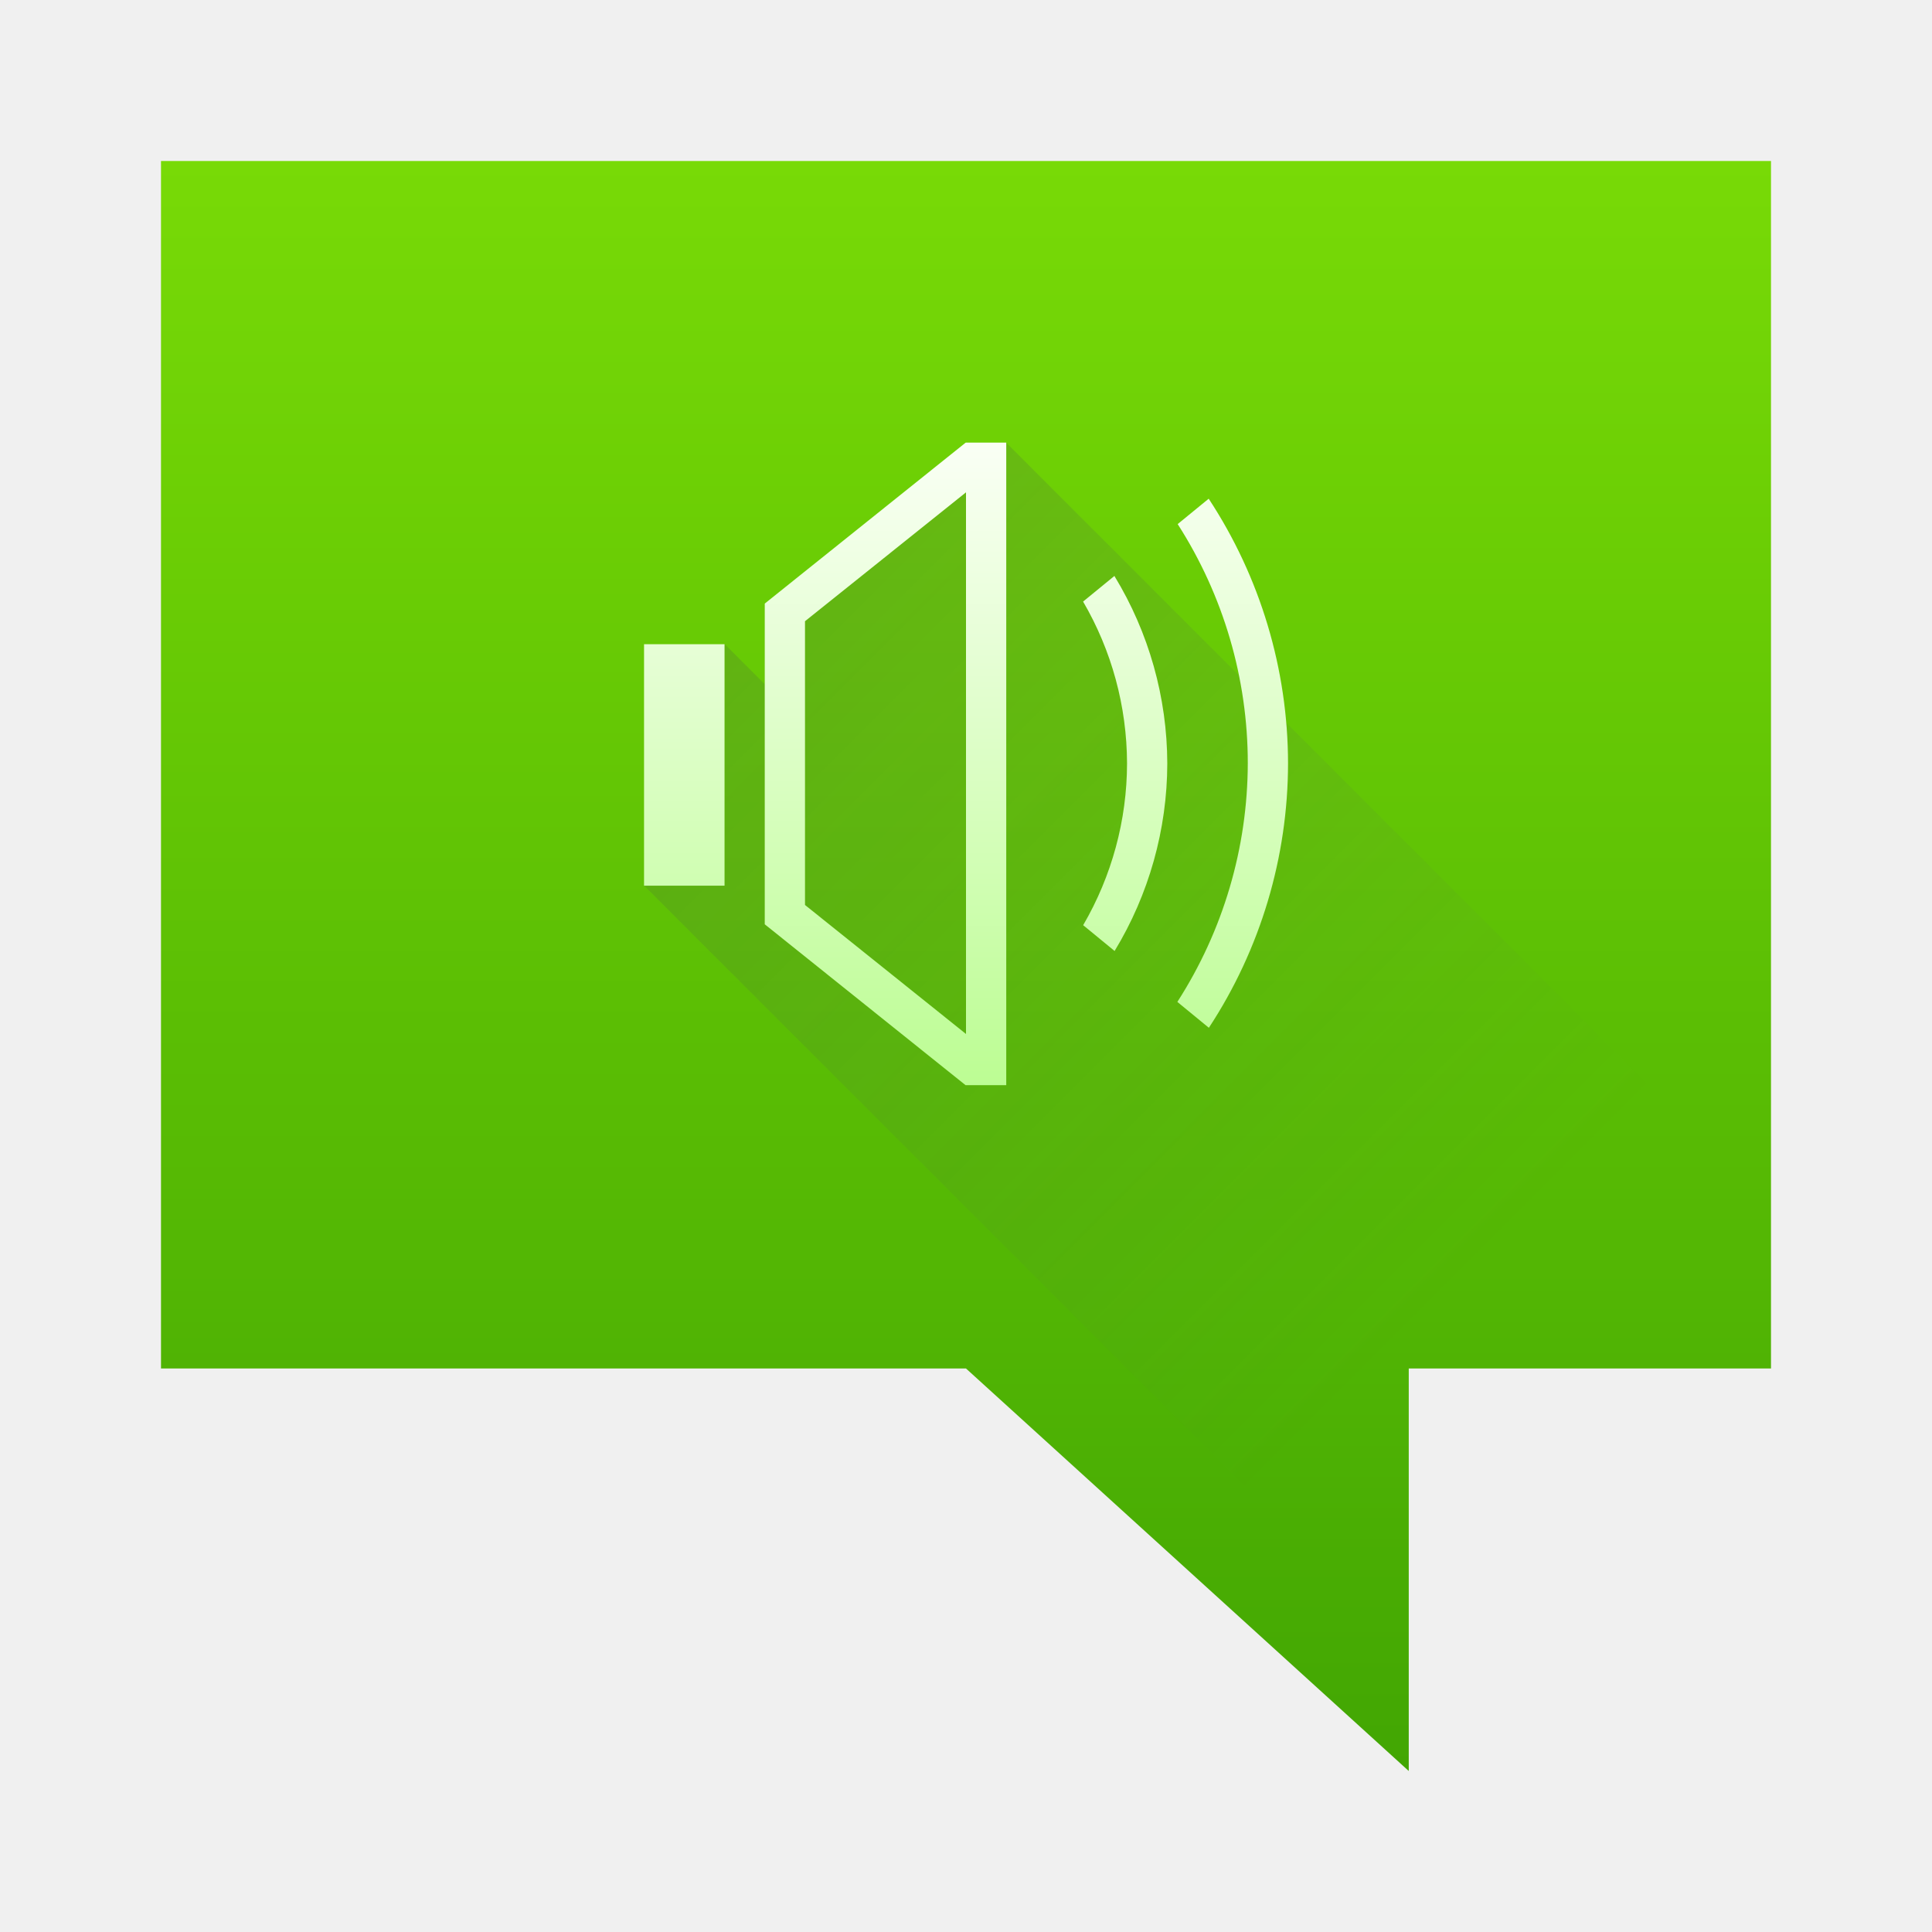
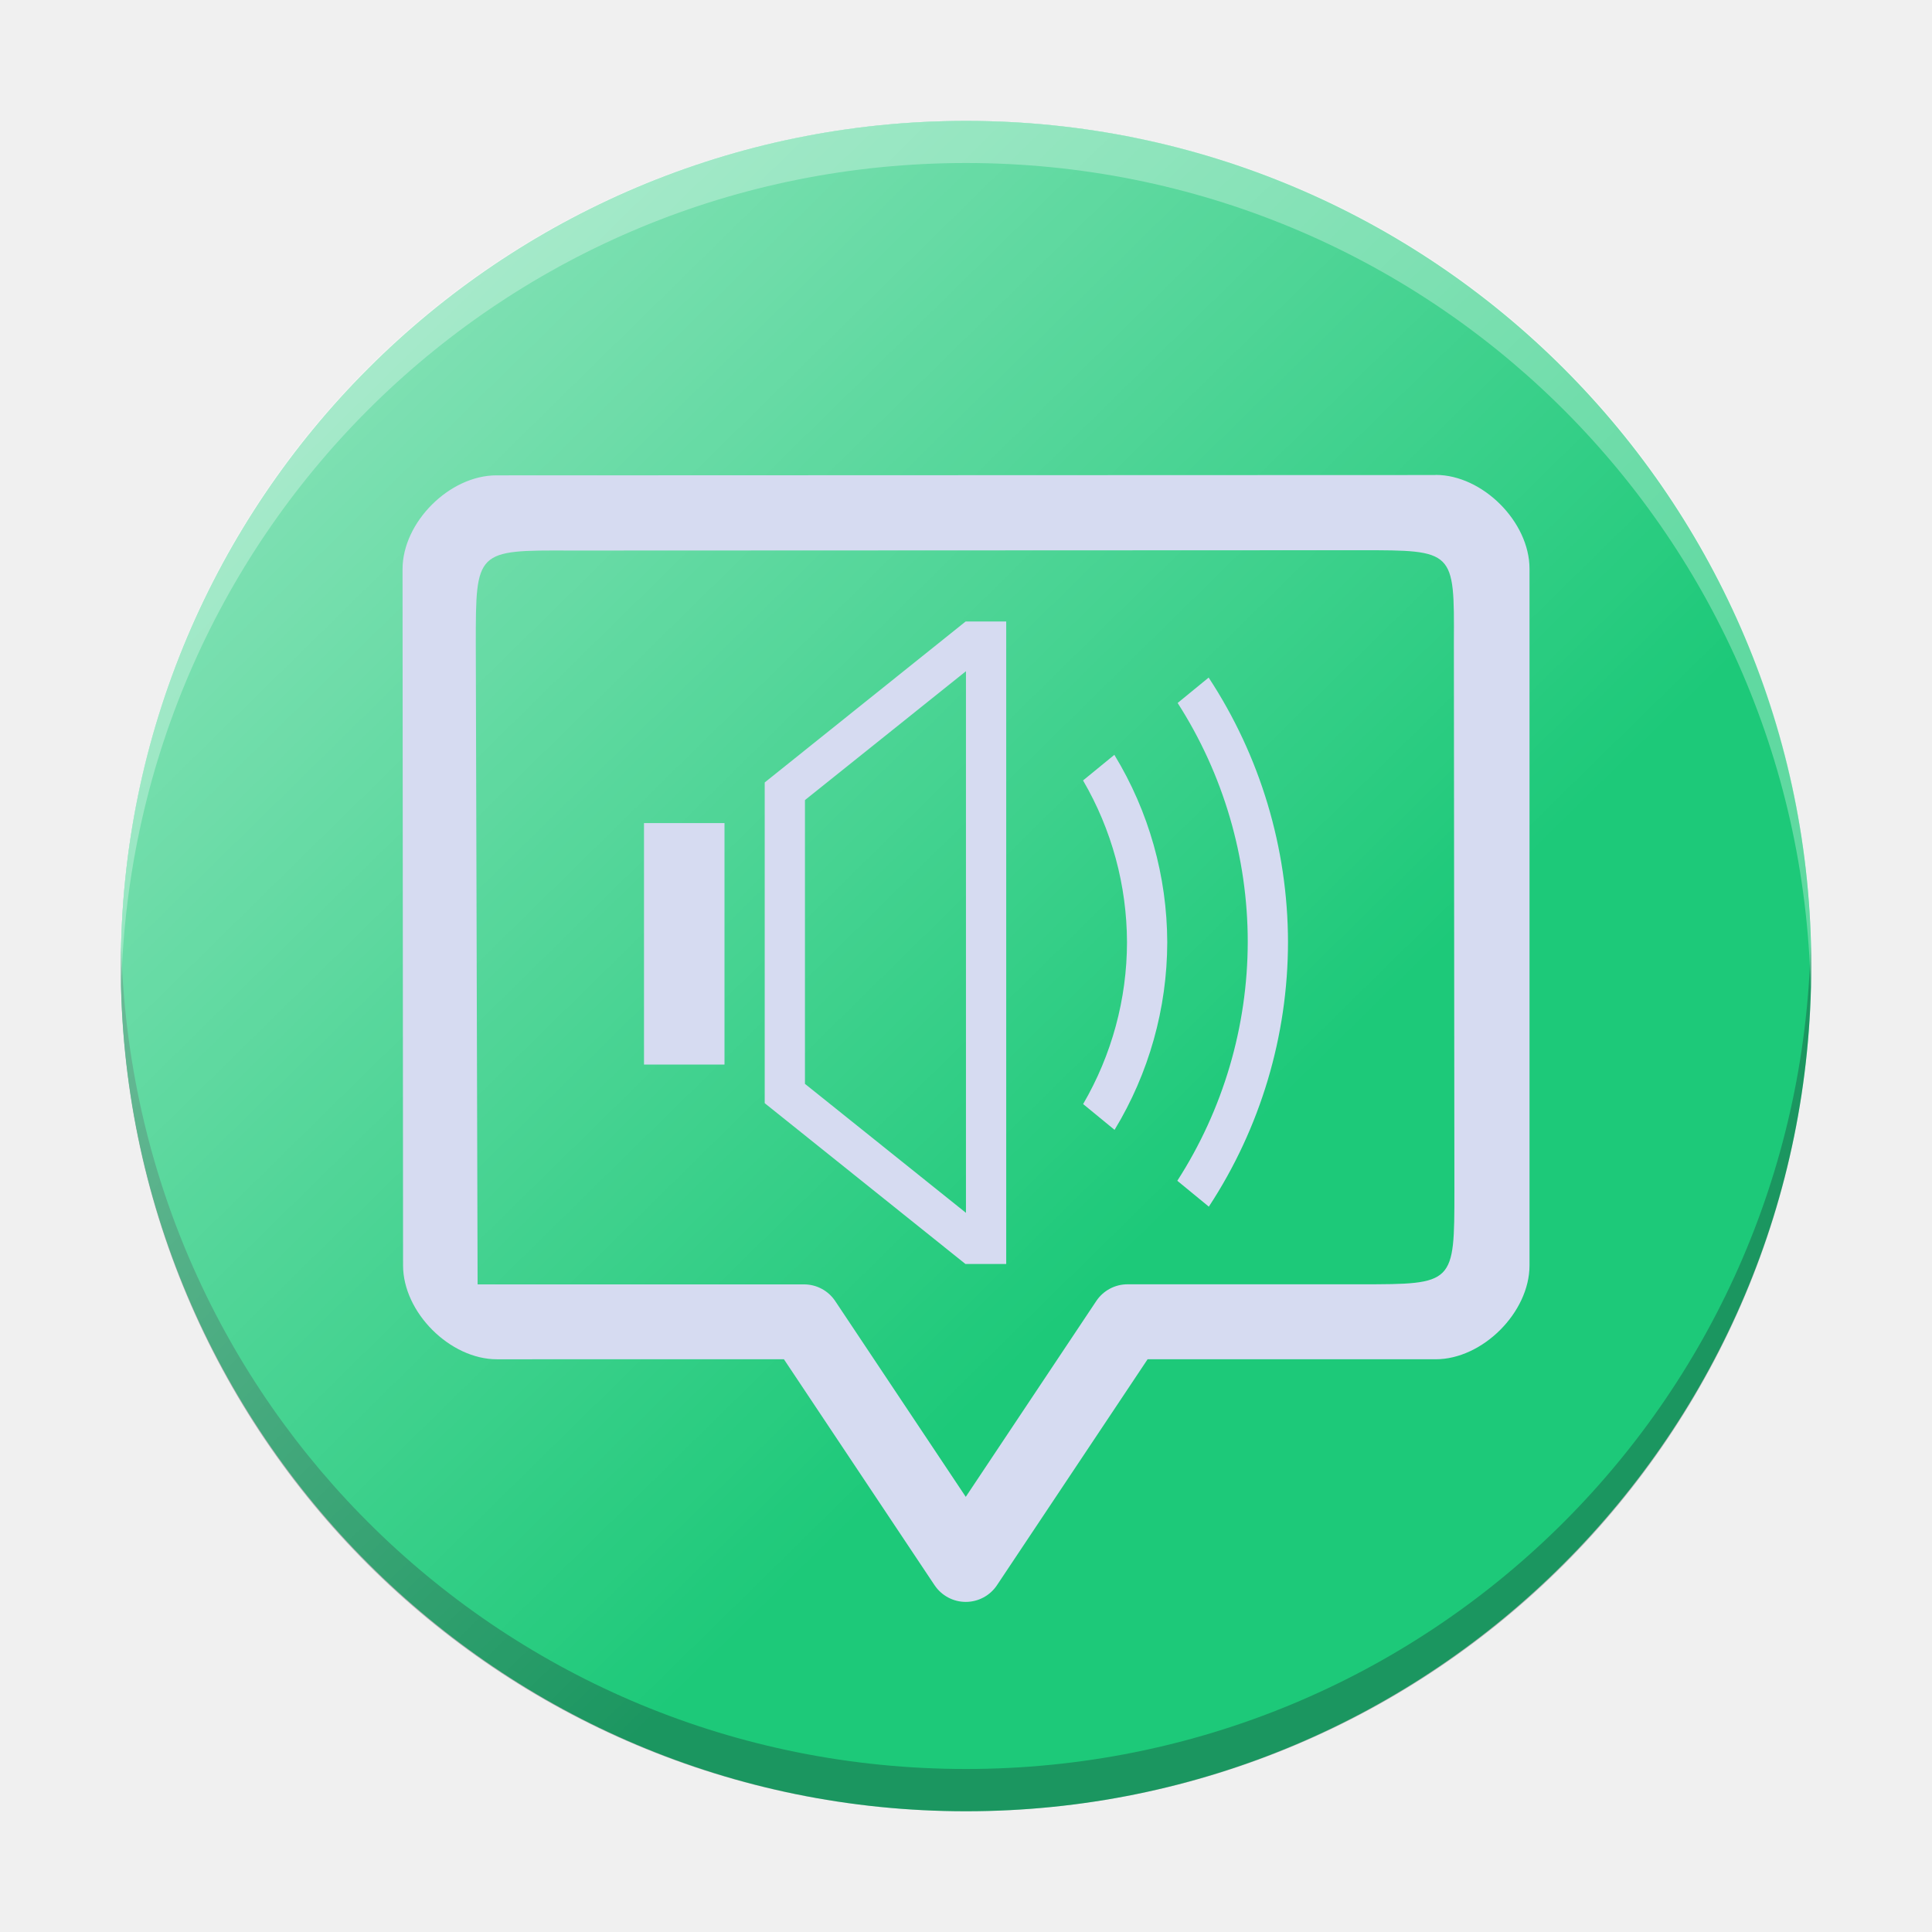
- <svg xmlns="http://www.w3.org/2000/svg" width="48" height="48">
-   <defs>
+ <svg xmlns="http://www.w3.org/2000/svg" xmlns:xlink="http://www.w3.org/1999/xlink" width="48" height="48" version="1.1" id="svg29">
+   <defs id="defs17">
    <linearGradient id="a" y1="44" y2="4" x2="0" gradientUnits="userSpaceOnUse">
-       <stop stop-color="#42a603" />
-       <stop offset="1" stop-color="#78da06" />
+       <stop stop-color="#42a603" id="stop2" />
+       <stop offset="1" stop-color="#78da06" id="stop4" />
    </linearGradient>
-     <linearGradient id="b" y1="514" x1="398.57" y2="534" x2="418.57" gradientUnits="userSpaceOnUse">
-       <stop stop-color="#383e51" />
-       <stop offset="1" stop-color="#655c6f" stop-opacity="0" />
+     <linearGradient id="b" y1="514" x1="398.57" y2="534" x2="418.57" gradientUnits="userSpaceOnUse" gradientTransform="translate(-469.4766,-518.778)">
+       <stop stop-color="#383e51" id="stop7" />
+       <stop offset="1" stop-color="#655c6f" stop-opacity="0" id="stop9" />
    </linearGradient>
-     <linearGradient id="c" y1="19.04" y2="3.036" x2="0" gradientUnits="userSpaceOnUse">
-       <stop stop-color="#bcfd93" />
-       <stop offset="1" stop-color="#fafff5" />
+     <linearGradient id="c" y1="19.04" y2="3.036" x2="0" gradientUnits="userSpaceOnUse" gradientTransform="translate(-71.90656,-11.018)">
+       <stop stop-color="#bcfd93" id="stop12" />
+       <stop offset="1" stop-color="#fafff5" id="stop14" />
+     </linearGradient>
+     <linearGradient xlink:href="#b-3" id="linearGradient4412" gradientUnits="userSpaceOnUse" gradientTransform="matrix(1.049961,0,0,1.049904,30.30055,-1.195799)" x1="-7.283" y1="15.656" x2="11.881" y2="33.523" />
+     <linearGradient id="b-3" y1="23.775" x1="22.54" y2="44.054" x2="42.646" gradientUnits="userSpaceOnUse" gradientTransform="translate(30)">
+       <stop stop-color="#292c2f" id="stop7-6" />
+       <stop offset="1" stop-color="#292c2f" stop-opacity="0" id="stop9-7" />
+     </linearGradient>
+     <linearGradient xlink:href="#b-3" id="linearGradient4384" gradientUnits="userSpaceOnUse" gradientTransform="matrix(1.049961,0,0,1.049904,30.30055,-1.195799)" x1="-21.261" y1="13.899" x2="10.555" y2="48.902" />
+     <linearGradient xlink:href="#linearGradient4416" id="linearGradient4422" x1="-30.501" y1="28.25" x2="-10.501" y2="7.875" gradientUnits="userSpaceOnUse" gradientTransform="matrix(1.049961,0,0,1.049904,1.198267,-1.195799)" />
+     <linearGradient id="linearGradient4416">
+       <stop style="stop-color:#ffffff;stop-opacity:0" offset="0" id="stop2-5" />
+       <stop style="stop-color:#ffffff;stop-opacity:1" offset="1" id="stop4-3" />
+     </linearGradient>
+     <linearGradient id="c-2" y1="19.04" y2="3.036" x2="0" gradientUnits="userSpaceOnUse" gradientTransform="translate(12.999,12.40436)">
+       <stop stop-color="#bcfd93" id="stop12-7" />
+       <stop offset="1" stop-color="#fafff5" id="stop14-0" />
    </linearGradient>
  </defs>
-   <g transform="translate(-384.57-499.8)">
-     <g fill-rule="evenodd">
-       <path fill="url(#a)" d="m4 4v30h20l11 10v-10h9v-30z" transform="translate(384.57 499.8)" />
-       <path opacity=".2" fill="url(#b)" d="m409.57 510.8l-6 4v2l-1-1v6h-2l26 26h2v-18l-8-8z" />
-     </g>
-     <path stroke-opacity=".55" fill="url(#c)" stroke-width="2.8" d="m10.988 3.04l-4.988 3.996v7.968l4.988 3.996h1.012v-15.964h-1zm.012 1.232v13.457l-4-3.205v-7.05zm6.03.158l-.771.631c1.137 1.772 1.742 3.834 1.742 5.939-.004 2.104-.611 4.162-1.75 5.932l.783.643c1.282-1.953 1.965-4.238 1.967-6.574-.004-2.335-.689-4.619-1.971-6.57m-2.34 1.916l-.781.639c.712 1.219 1.088 2.604 1.092 4.02-.002 1.412-.378 2.798-1.09 4.02l.781.641c.853-1.404 1.306-3.02 1.309-4.658-.004-1.642-.457-3.251-1.311-4.654m-11.689 1.69v6h2v-6z" transform="translate(397.57 507.76)" />
-   </g>
+   <rect style="color:#000000;clip-rule:nonzero;display:inline;overflow:visible;visibility:visible;isolation:auto;mix-blend-mode:normal;color-interpolation:sRGB;color-interpolation-filters:linearRGB;solid-color:#000000;solid-opacity:1;fill:#1dc979;fill-opacity:1;fill-rule:nonzero;stroke-width:1.05;stroke-linecap:butt;stroke-linejoin:miter;stroke-miterlimit:4;stroke-dasharray:none;stroke-dashoffset:0;stroke-opacity:1;color-rendering:auto;image-rendering:auto;shape-rendering:auto;text-rendering:auto;enable-background:accumulate" transform="scale(-1,1)" height="41.996" rx="20.999" y="3.004" x="-45" width="41.998" id="rect17" />
+   <path d="m 3.013,23.477 c -0.004,0.175 -0.013,0.349 -0.013,0.525 C 3,35.635 12.366,45 23.999,45 c 11.634,0 20.999,-9.365 20.999,-20.998 0,-0.176 -0.008,-0.35 -0.013,-0.525 -0.277,11.388 -9.534,20.473 -20.987,20.473 -11.457,0 -20.709,-9.085 -20.987,-20.473" style="opacity:0.3;fill:#161e25;stroke-width:2.94;stroke-opacity:0.55" id="path19-5" />
+   <path style="opacity:0.3;fill:#ffffff;fill-opacity:1;stroke-width:2.94;stroke-opacity:0.55" d="m 3.013,24.523 c -0.004,-0.175 -0.013,-0.349 -0.013,-0.525 0,-11.633 9.366,-20.998 20.999,-20.998 11.634,0 20.999,9.365 20.999,20.998 0,0.176 -0.008,0.35 -0.013,0.525 C 44.709,13.135 35.452,4.05 23.999,4.05 c -11.457,0 -20.709,9.085 -20.987,20.473" id="path21-6" />
+   <rect width="41.998" x="-45" y="3.004" rx="20.999" height="41.996" transform="scale(-1,1)" style="color:#000000;clip-rule:nonzero;display:inline;overflow:visible;visibility:visible;opacity:0.45;isolation:auto;mix-blend-mode:normal;color-interpolation:sRGB;color-interpolation-filters:linearRGB;solid-color:#000000;solid-opacity:1;fill:url(#linearGradient4422);fill-opacity:1;fill-rule:nonzero;stroke-width:1.05;stroke-linecap:butt;stroke-linejoin:miter;stroke-miterlimit:4;stroke-dasharray:none;stroke-dashoffset:0;stroke-opacity:1;color-rendering:auto;image-rendering:auto;shape-rendering:auto;text-rendering:auto;enable-background:accumulate" id="rect45" />
+   <path d="m 35.668,11.802 -23.335,0.008 v 0 c -1.166,0 -2.332,1.166 -2.332,2.332 l 0.013,17.297 c 0,1.166 1.166,2.332 2.332,2.332 v 0 l 7.13,-0.001 3.742,5.613 2.26e-4,-2.26e-4 c 0.173,0.26 0.464,0.416 0.776,0.416 0.312,0 0.603,-0.156 0.776,-0.416 l 3.742,-5.613 7.156,0.001 h 1e-5 c 1.166,0 2.332,-1.166 2.332,-2.332 l 1.2e-5,-17.308 c 0,-1.166 -1.166,-2.332 -2.332,-2.332 z m 0.466,17.773 c 0,2.332 0,2.332 -2.331,2.333 H 28.013 c -0.312,-2.19e-4 -0.603,0.156 -0.776,0.415 l -3.243,4.866 -3.243,-4.864 c -0.173,-0.26 -0.464,-0.415 -0.776,-0.415 h -8.109 l -0.045,-15.91 c 0,-2.332 0,-2.332 2.355,-2.322 l 19.626,-0.008 c 2.332,0 2.332,0 2.319,2.296 z" id="path2-3" style="fill:#d6dbf1;fill-opacity:1;stroke-width:0.053" />
+   <path stroke-opacity="1.0" stroke-width="2.8" d="m 23.987,15.444 -4.988,3.996 v 7.968 l 4.988,3.996 h 1.012 v -15.964 h -1 z m 0.012,1.232 v 13.457 l -4,-3.205 v -7.05 z m 6.03,0.158 -0.771,0.631 c 1.137,1.772 1.742,3.834 1.742,5.939 -0.004,2.104 -0.611,4.162 -1.75,5.932 l 0.783,0.643 c 1.282,-1.953 1.965,-4.238 1.967,-6.574 -0.004,-2.335 -0.689,-4.619 -1.971,-6.57 m -2.34,1.916 -0.781,0.639 c 0.712,1.219 1.088,2.604 1.092,4.02 -0.002,1.412 -0.378,2.798 -1.09,4.02 l 0.781,0.641 c 0.853,-1.404 1.306,-3.02 1.309,-4.658 -0.004,-1.642 -0.457,-3.251 -1.311,-4.654 m -11.689,1.69 v 6 h 2 v -6 z" id="path25-3" style="fill:#d6dbf1;fill-opacity:1" />
</svg>
